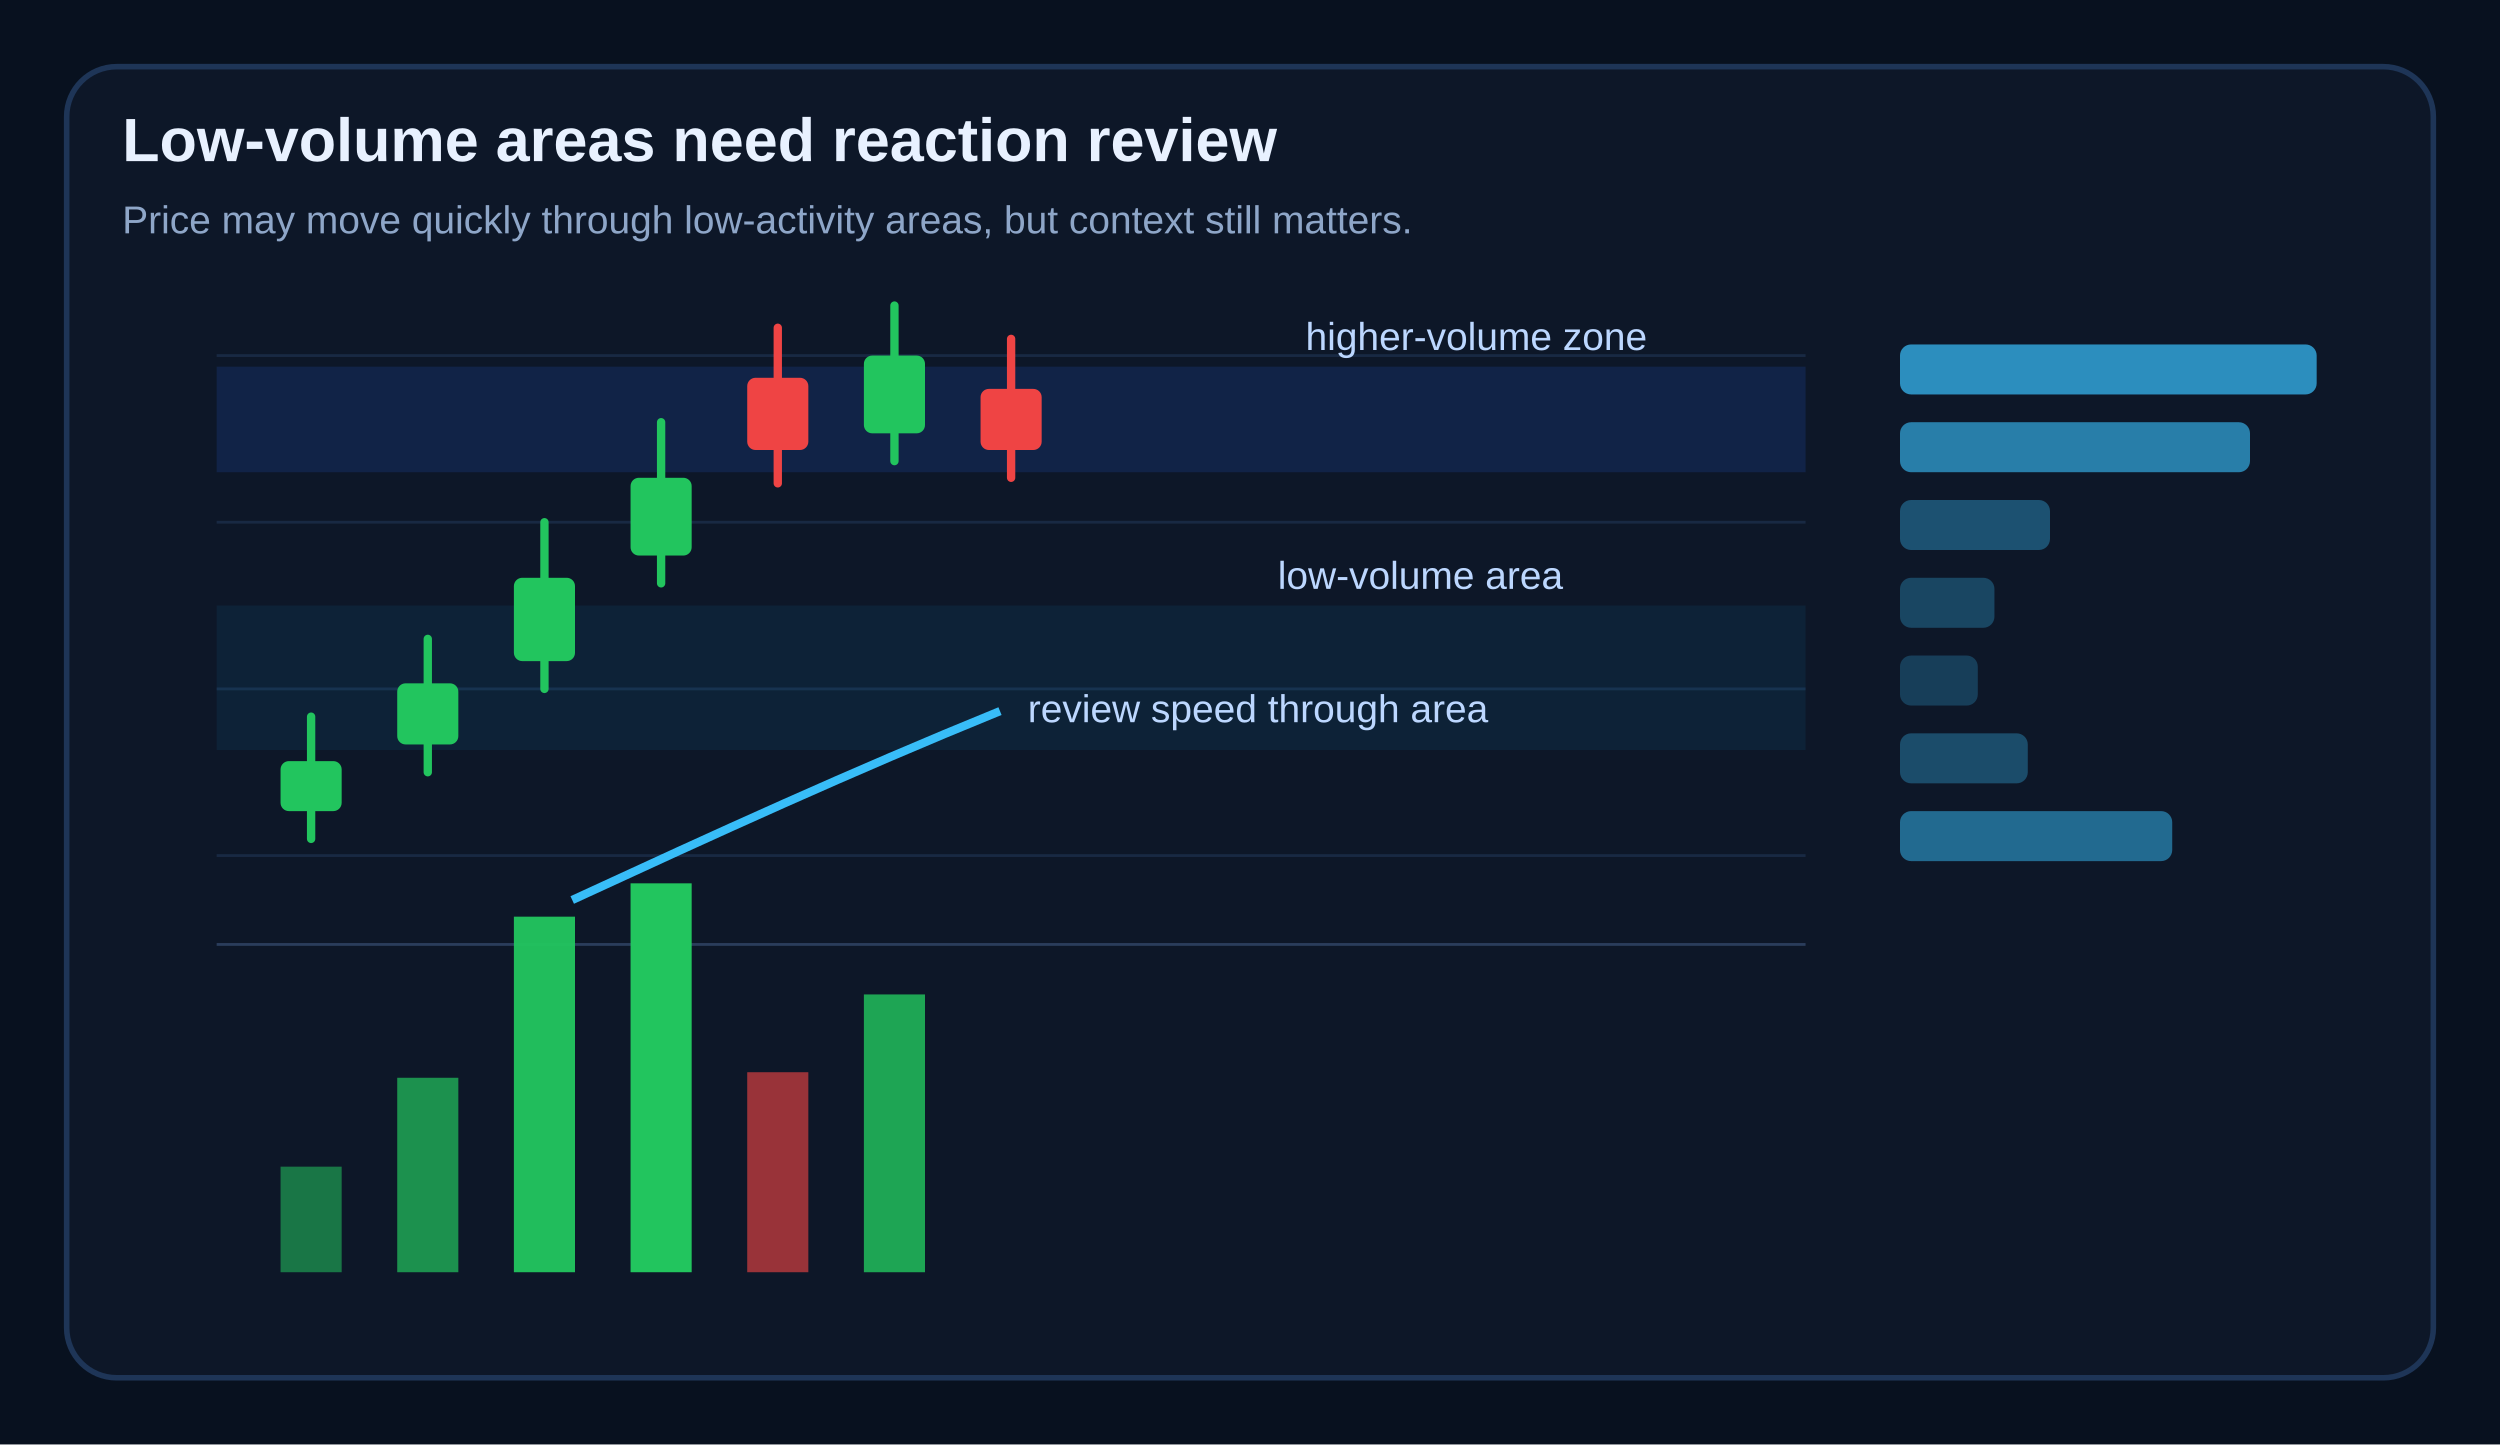
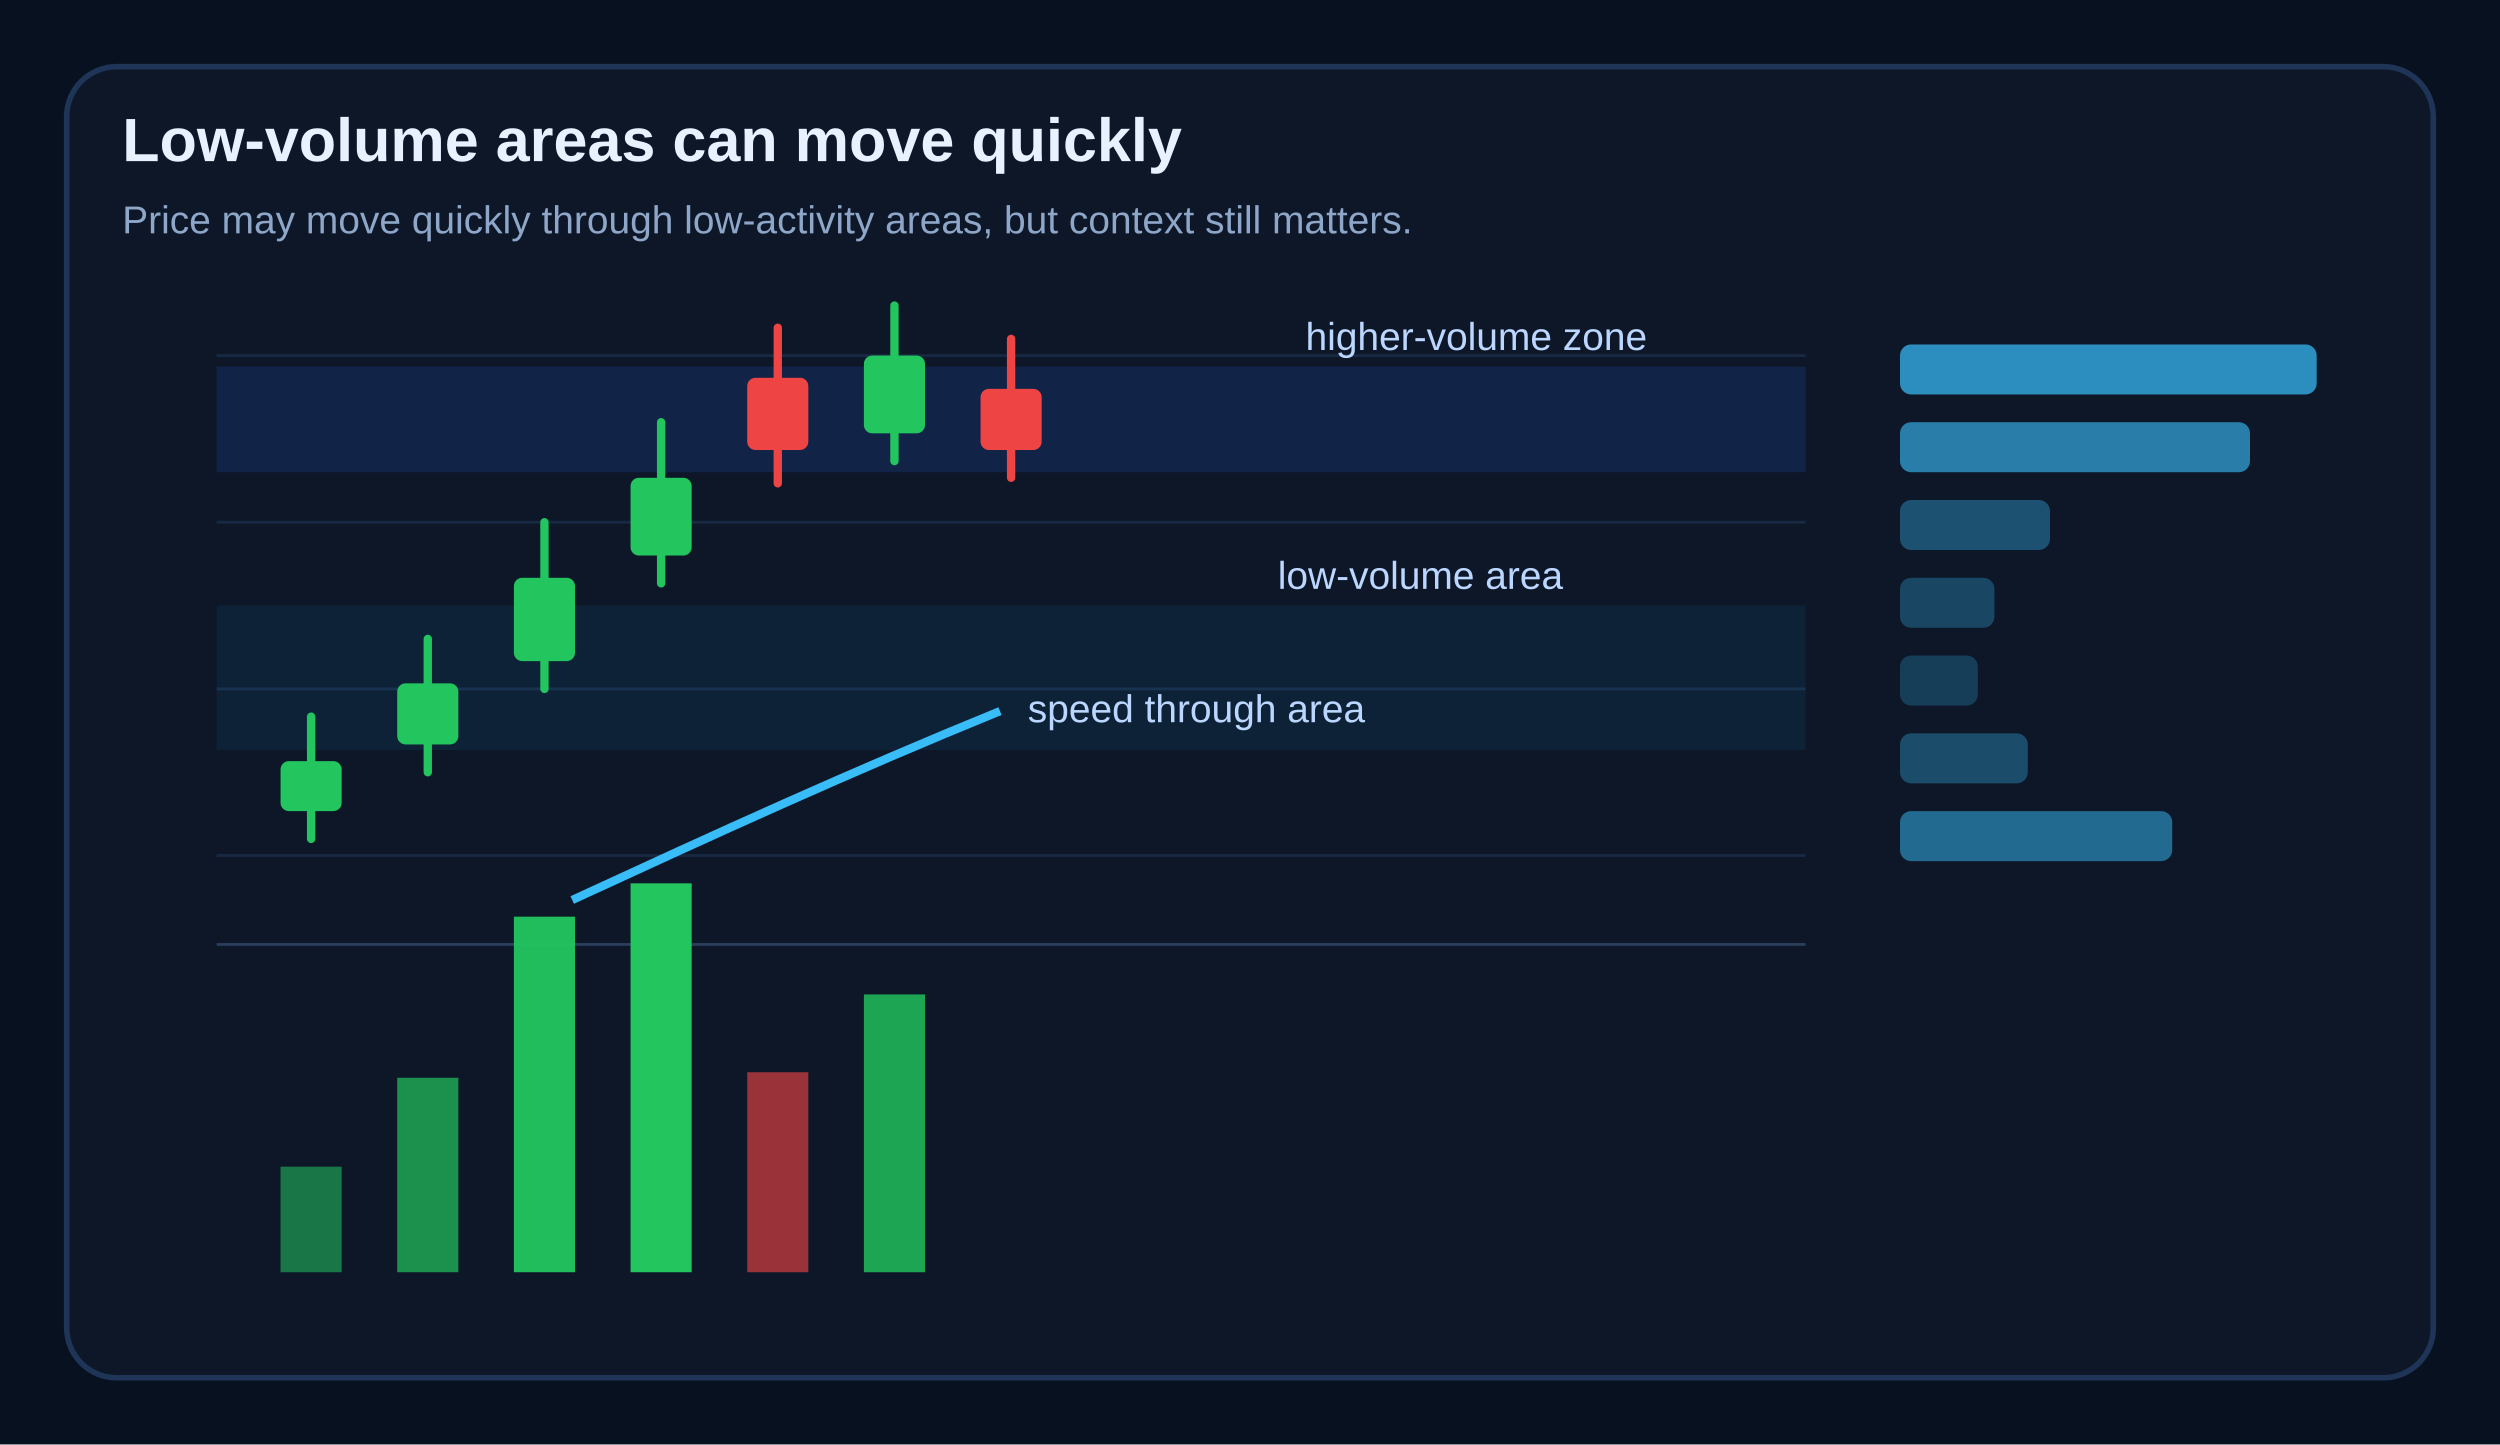
<svg xmlns="http://www.w3.org/2000/svg" width="900" height="520" viewBox="0 0 900 520" role="img" aria-labelledby="title desc">
  <rect width="900" height="520" fill="#08111f" />
  <rect x="24" y="24" width="852" height="472" rx="18" fill="#0d1728" stroke="#1e3557" stroke-width="2" />
-   <text x="44" y="58" fill="#e8f1ff" font-family="Arial, sans-serif" font-size="22" font-weight="700">Low-volume areas need reaction review</text>
+   <text x="44" y="58" fill="#e8f1ff" font-family="Arial, sans-serif" font-size="22" font-weight="700">Low-volume areas can move quickly</text>
  <text x="44" y="84" fill="#8ea6c8" font-family="Arial, sans-serif" font-size="14">Price may move quickly through low-activity areas, but context still matters.</text>
  <line x1="78" y1="128" x2="650" y2="128" stroke="#182943" />
  <line x1="78" y1="188" x2="650" y2="188" stroke="#182943" />
  <line x1="78" y1="248" x2="650" y2="248" stroke="#182943" />
  <line x1="78" y1="308" x2="650" y2="308" stroke="#182943" />
  <rect x="78" y="218" width="572" height="52" fill="#0ea5e9" opacity="0.08" />
  <text x="460" y="212" fill="#bcd7ff" font-family="Arial, sans-serif" font-size="14">low-volume area</text>
  <rect x="78" y="132" width="572" height="38" fill="#2563eb" opacity="0.16" />
  <text x="470" y="126" fill="#bcd7ff" font-family="Arial, sans-serif" font-size="14">higher-volume zone</text>
  <g stroke-width="3" stroke-linecap="round">
    <line x1="112" y1="302" x2="112" y2="258" stroke="#22c55e" />
    <rect x="101" y="274" width="22" height="18" fill="#22c55e" rx="3" />
    <line x1="154" y1="278" x2="154" y2="230" stroke="#22c55e" />
    <rect x="143" y="246" width="22" height="22" fill="#22c55e" rx="3" />
    <line x1="196" y1="248" x2="196" y2="188" stroke="#22c55e" />
    <rect x="185" y="208" width="22" height="30" fill="#22c55e" rx="3" />
    <line x1="238" y1="210" x2="238" y2="152" stroke="#22c55e" />
    <rect x="227" y="172" width="22" height="28" fill="#22c55e" rx="3" />
    <line x1="280" y1="174" x2="280" y2="118" stroke="#ef4444" />
    <rect x="269" y="136" width="22" height="26" fill="#ef4444" rx="3" />
    <line x1="322" y1="166" x2="322" y2="110" stroke="#22c55e" />
    <rect x="311" y="128" width="22" height="28" fill="#22c55e" rx="3" />
    <line x1="364" y1="172" x2="364" y2="122" stroke="#ef4444" />
    <rect x="353" y="140" width="22" height="22" fill="#ef4444" rx="3" />
  </g>
  <g>
    <rect x="684" y="124" width="150" height="18" fill="#38bdf8" opacity="0.72" rx="4" />
    <rect x="684" y="152" width="126" height="18" fill="#38bdf8" opacity="0.62" rx="4" />
    <rect x="684" y="180" width="54" height="18" fill="#38bdf8" opacity="0.35" rx="4" />
    <rect x="684" y="208" width="34" height="18" fill="#38bdf8" opacity="0.28" rx="4" />
    <rect x="684" y="236" width="28" height="18" fill="#38bdf8" opacity="0.24" rx="4" />
    <rect x="684" y="264" width="46" height="18" fill="#38bdf8" opacity="0.32" rx="4" />
    <rect x="684" y="292" width="98" height="18" fill="#38bdf8" opacity="0.5" rx="4" />
  </g>
  <path d="M206 324 C258 300, 306 278, 360 256" fill="none" stroke="#38bdf8" stroke-width="3" />
-   <text x="370" y="260" fill="#bcd7ff" font-family="Arial, sans-serif" font-size="14">review speed through area</text>
+   <text x="370" y="260" fill="#bcd7ff" font-family="Arial, sans-serif" font-size="14">speed through area</text>
  <line x1="78" y1="340" x2="650" y2="340" stroke="#2a3d5c" />
  <g>
    <rect x="101" y="420" width="22" height="38" fill="#22c55e" opacity="0.55" />
    <rect x="143" y="388" width="22" height="70" fill="#22c55e" opacity="0.7" />
    <rect x="185" y="330" width="22" height="128" fill="#22c55e" opacity="0.95" />
    <rect x="227" y="318" width="22" height="140" fill="#22c55e" opacity="1" />
    <rect x="269" y="386" width="22" height="72" fill="#ef4444" opacity="0.62" />
    <rect x="311" y="358" width="22" height="100" fill="#22c55e" opacity="0.82" />
  </g>
</svg>
